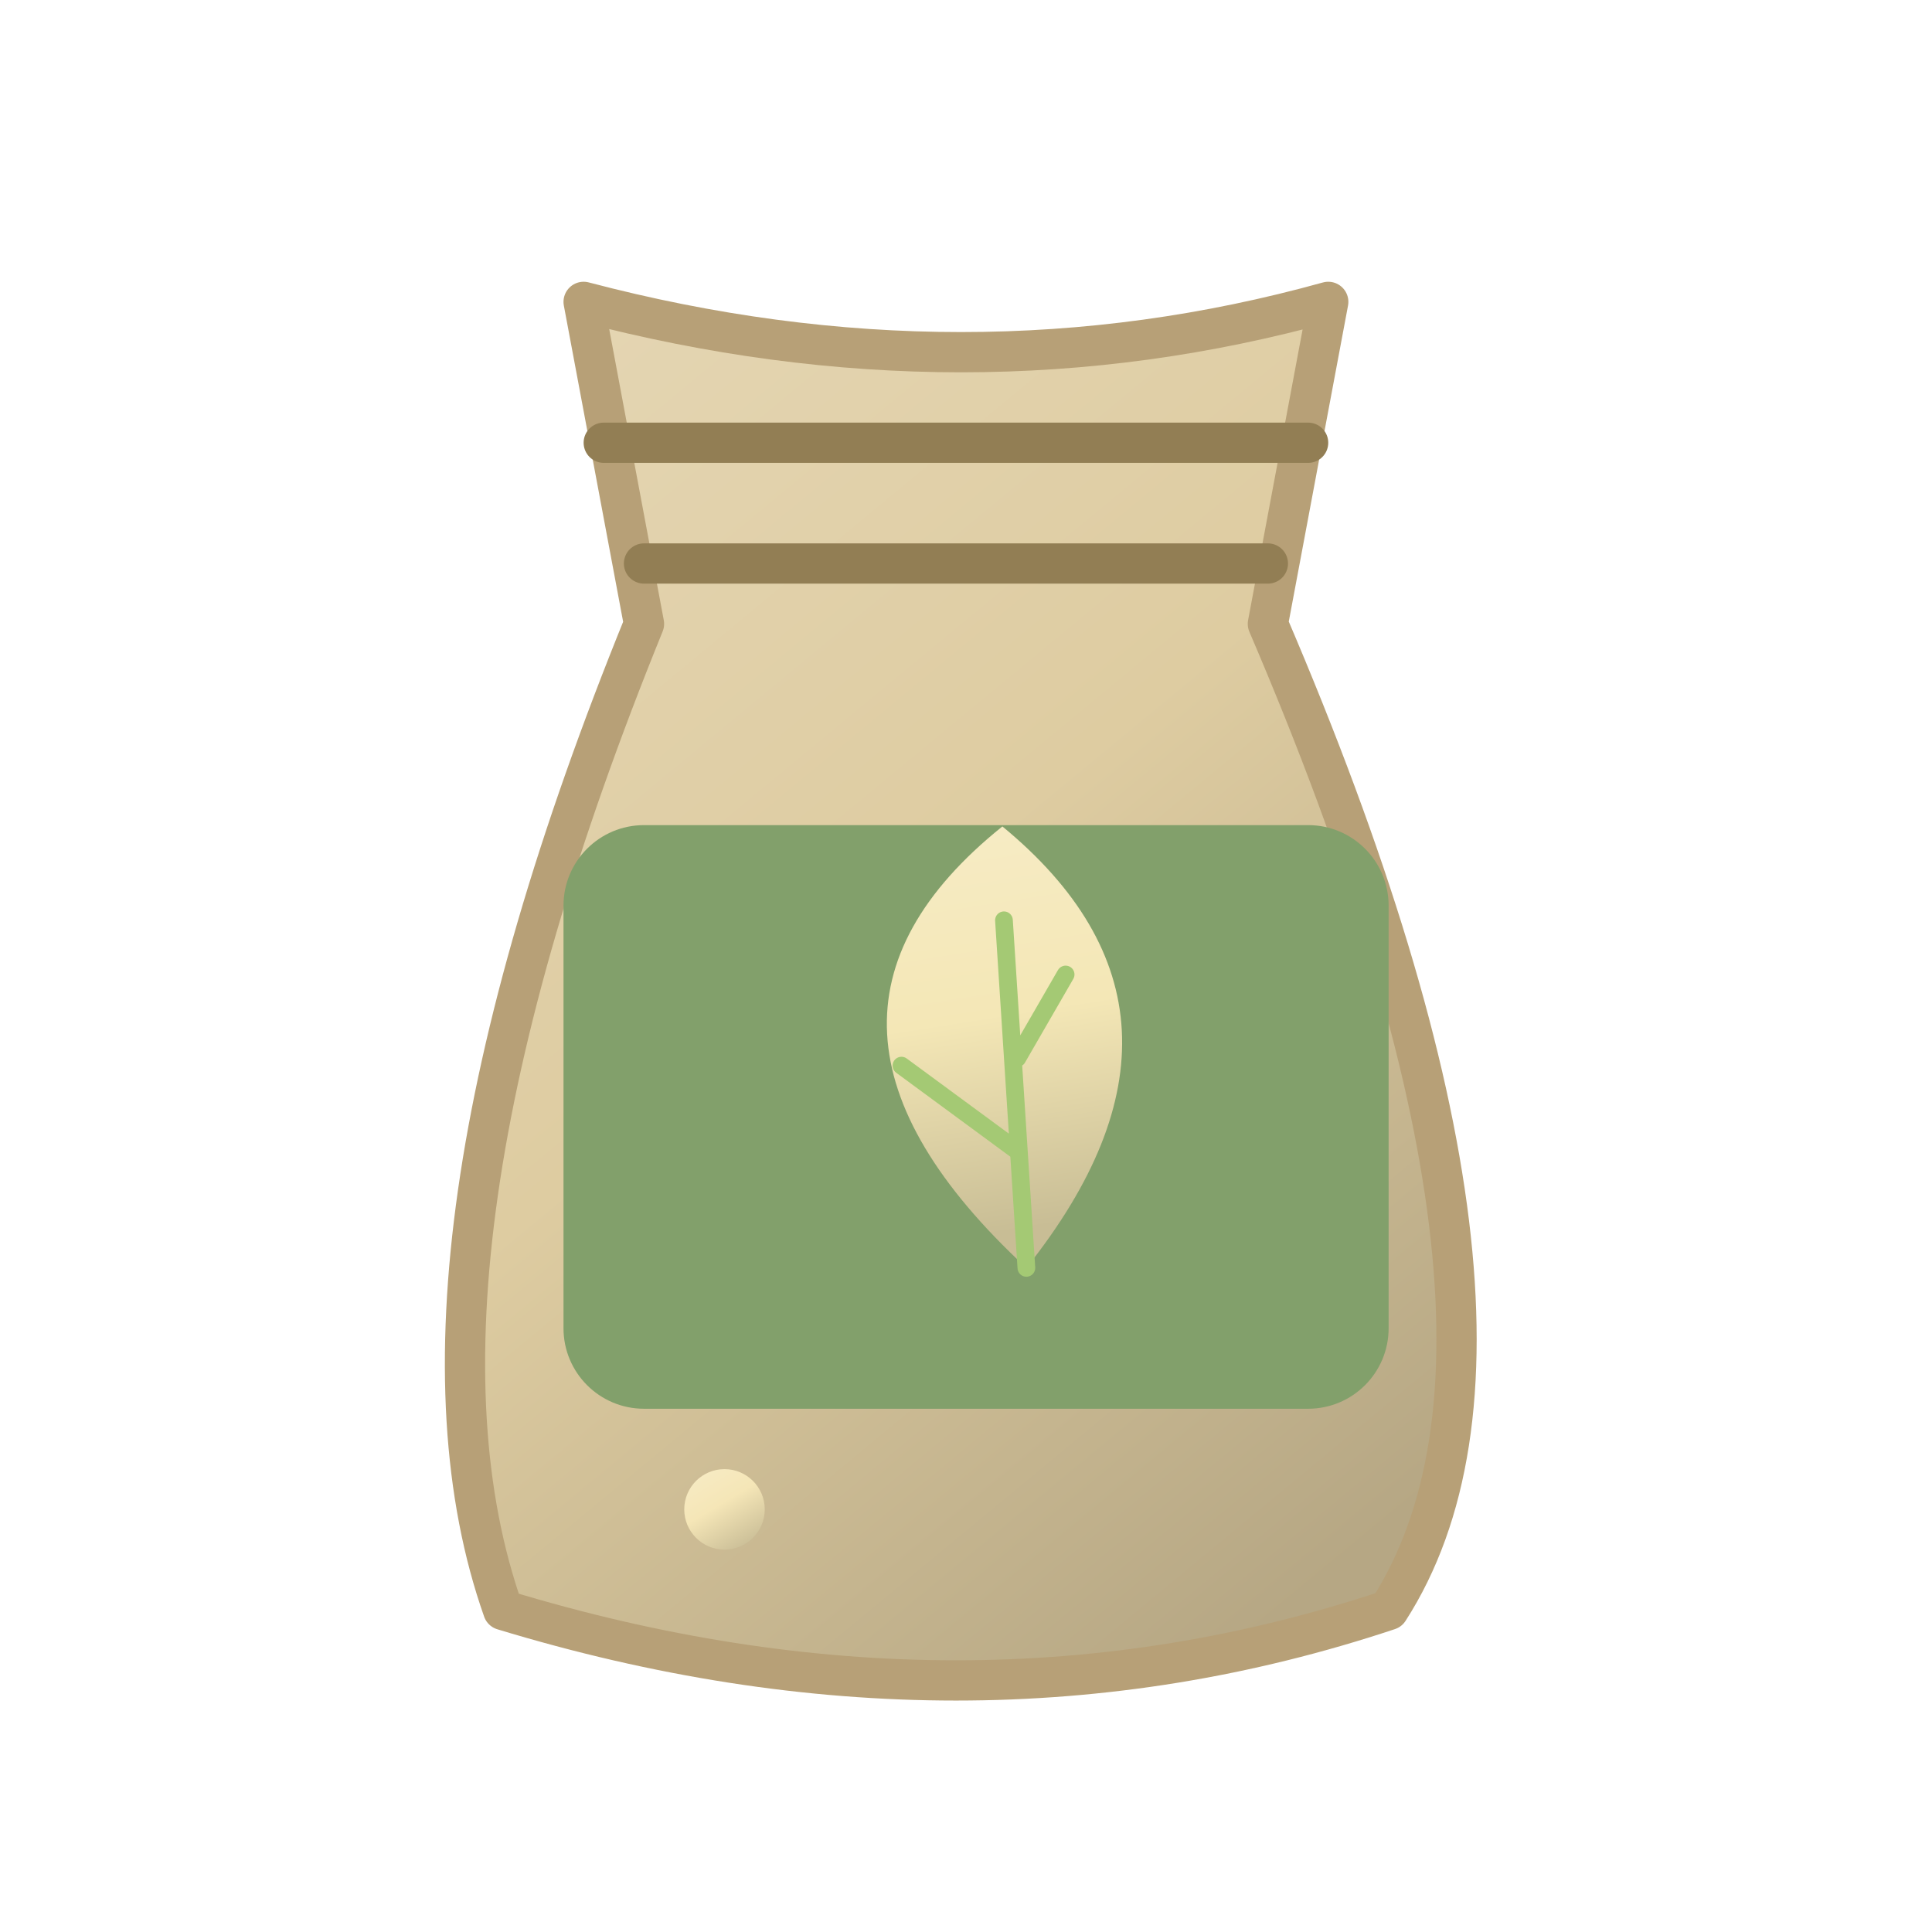
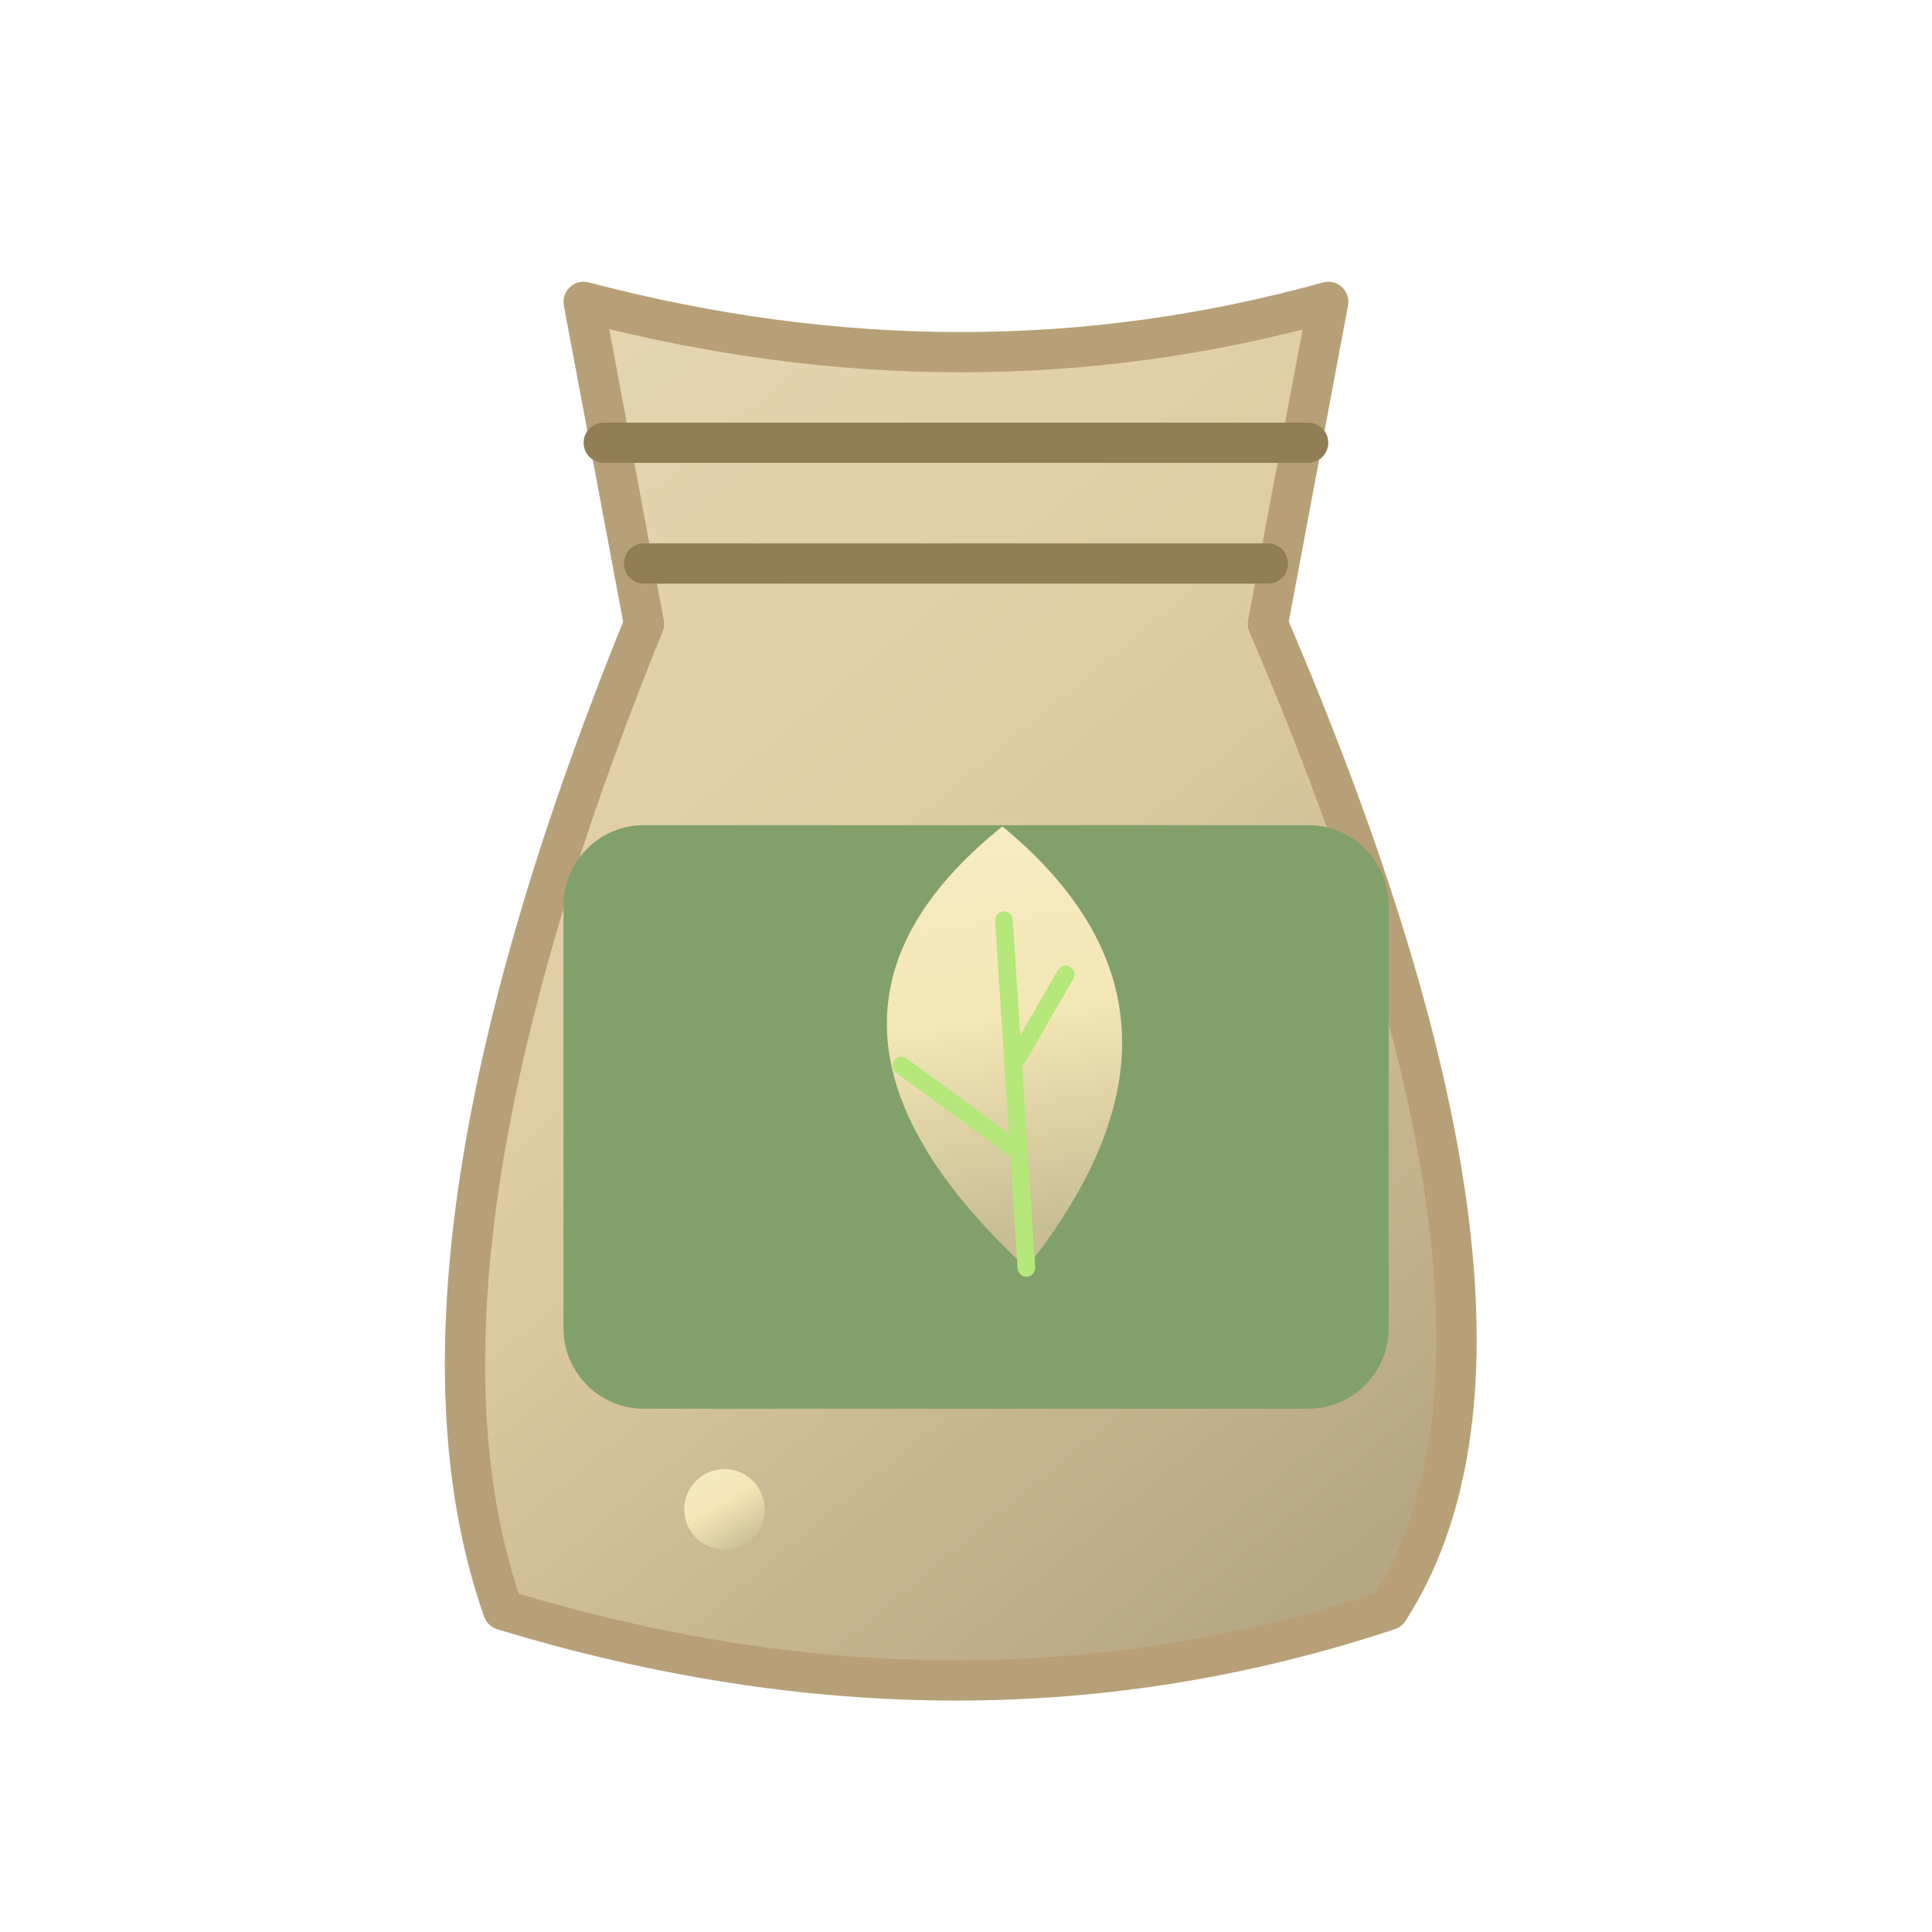
<svg xmlns="http://www.w3.org/2000/svg" width="96" height="96" viewBox="0 0 96 96">
  <defs>
    <linearGradient id="paintdecca1" x1="15%" y1="0%" x2="75%" y2="100%">
      <stop stop-color="#e4d5b2" />
      <stop offset=".45" stop-color="#decca1" />
      <stop offset="1" stop-color="#b6a784" />
    </linearGradient>
    <linearGradient id="paintf4e7b6" x1="15%" y1="0%" x2="75%" y2="100%">
      <stop stop-color="#f6ebc3" />
      <stop offset=".45" stop-color="#f4e7b6" />
      <stop offset="1" stop-color="#c8bd95" />
    </linearGradient>
    <linearGradient id="paintf5e6b7" x1="15%" y1="0%" x2="75%" y2="100%">
      <stop stop-color="#f7ebc4" />
      <stop offset=".45" stop-color="#f5e6b7" />
      <stop offset="1" stop-color="#c9bd96" />
    </linearGradient>
    <clipPath id="cell0">
      <rect x="0" y="0" width="96" height="96" />
    </clipPath>
  </defs>
  <g clip-path="url(#cell0)">
    <g transform="translate(0 0) rotate(0) scale(1)">
      <path d="M29 15 Q48 20 66 15 L63 31 Q78 66 69 80 Q48 87 25 80 Q19 63 32 31Z" fill="url(#paintdecca1)" stroke="#b7a077" stroke-width="2" stroke-linecap="round" stroke-linejoin="round" />
      <rect x="28" y="41" width="41" height="29" rx="4" fill="#82a06b" />
      <path d="M30 22 L65 22 M32 28 L63 28" fill="none" stroke="#927e54" stroke-width="2" stroke-linecap="round" stroke-linejoin="round" />
      <g transform="translate(51 63) rotate(30) scale(0.8)">
        <path d="M0 0 Q-22 -5 -15 -23 Q3 -20 0 0" fill="url(#paintf4e7b6)" />
-         <path d="M0 0 L-12 -18 M-4 -6 L-13 -7 M-7 -11 L-7 -17" fill="none" stroke="#a4c974" stroke-width="1.1" stroke-linecap="round" stroke-linejoin="round" />
+         <path d="M0 0 L-12 -18 M-4 -6 L-13 -7 M-7 -11 L-7 -17" fill="none" stroke="#b5e77b" stroke-width="1.1" stroke-linecap="round" stroke-linejoin="round" />
      </g>
      <ellipse cx="36" cy="75" rx="2" ry="2" fill="url(#paintf5e6b7)" />
    </g>
  </g>
</svg>
